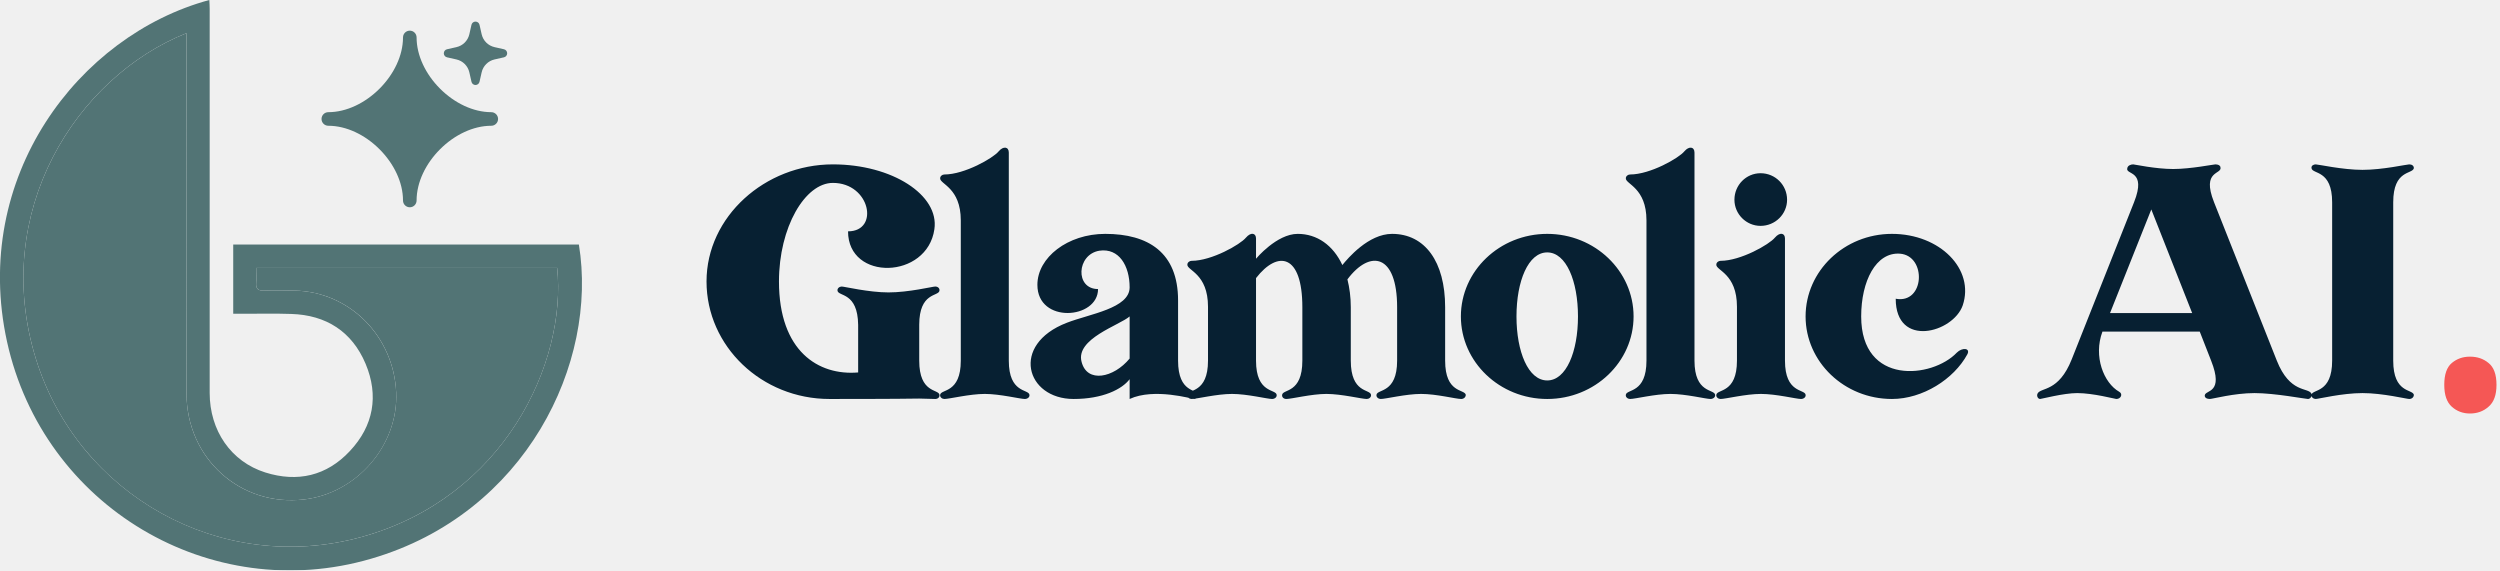
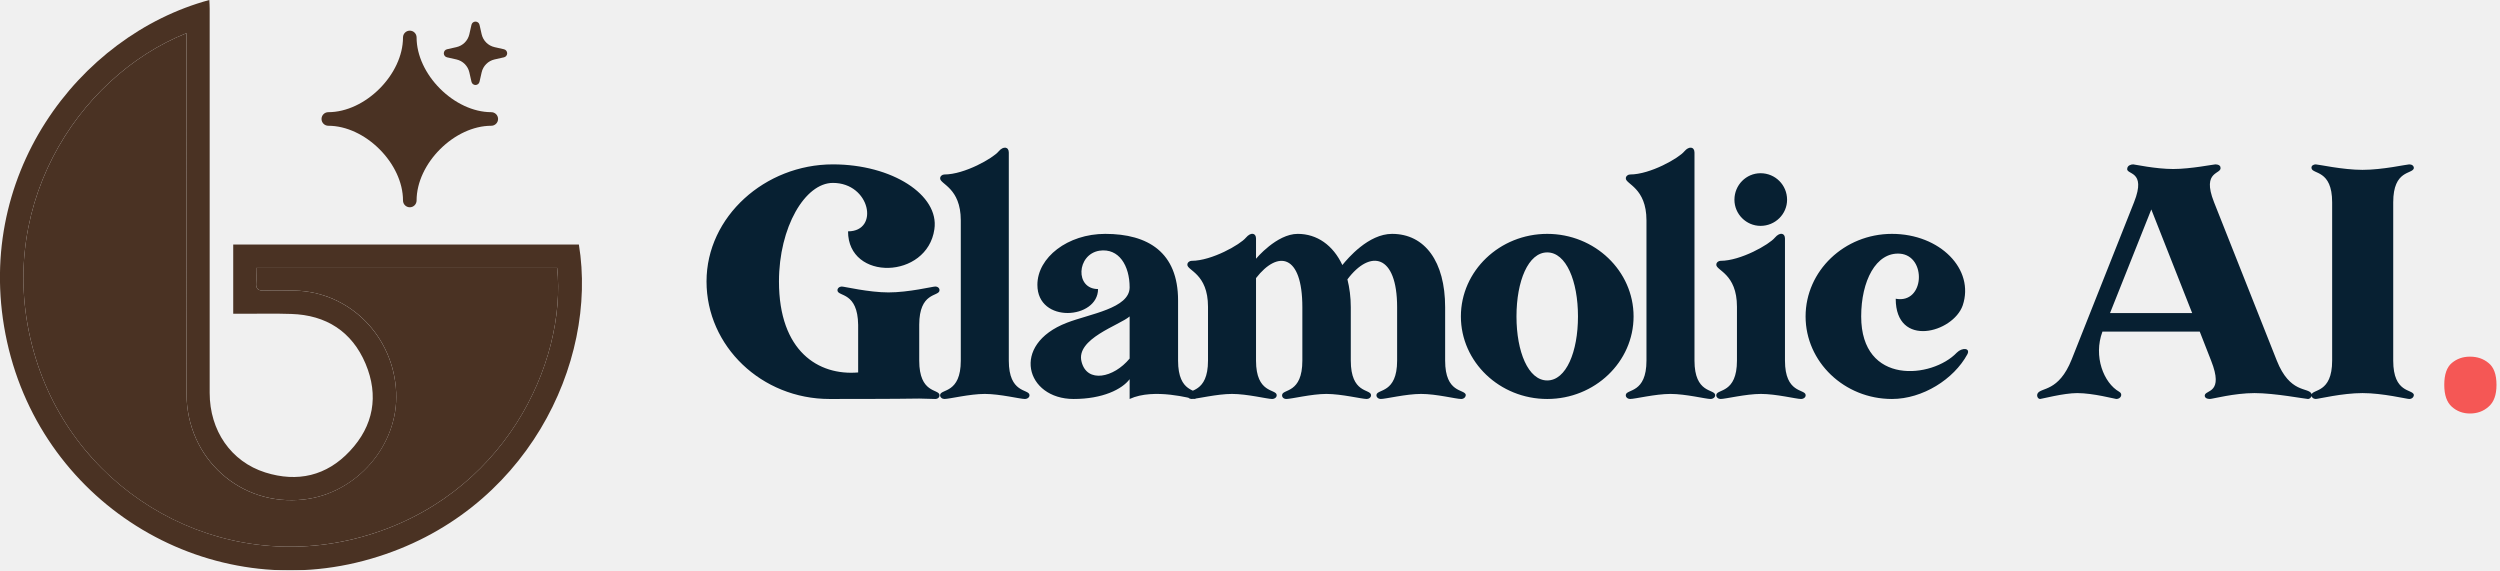
<svg xmlns="http://www.w3.org/2000/svg" width="184" height="42" viewBox="0 0 184 42" fill="none">
  <path d="M179.898 28.326C179.898 27.561 180.084 27.024 180.456 26.714C180.828 26.404 181.272 26.249 181.789 26.249C182.326 26.249 182.781 26.404 183.153 26.714C183.546 27.024 183.742 27.561 183.742 28.326C183.742 29.07 183.546 29.607 183.153 29.938C182.781 30.269 182.326 30.434 181.789 30.434C181.272 30.434 180.828 30.269 180.456 29.938C180.084 29.607 179.898 29.07 179.898 28.326Z" fill="#F55755" />
  <path d="M69.143 21.398C69.081 21.832 67.655 21.491 67.655 23.909V26.544C67.655 28.962 69.081 28.621 69.143 29.055C69.174 29.241 69.019 29.365 68.833 29.365C68.74 29.365 67.655 29.334 67.655 29.334C65.919 29.365 61.889 29.365 61.052 29.365C56.061 29.365 52 25.49 52 20.716C52 15.942 56.309 12.098 61.3 12.098C65.671 12.098 69.143 14.361 68.771 16.872C68.244 20.561 62.416 20.716 62.416 17.027C64.741 17.027 64.059 13.462 61.3 13.462C59.254 13.462 57.332 16.717 57.332 20.716C57.332 25.862 60.246 27.66 63.16 27.412V23.909C63.129 21.491 61.703 21.832 61.641 21.398C61.61 21.212 61.796 21.088 61.951 21.088C62.137 21.088 63.935 21.522 65.392 21.522C66.88 21.522 68.647 21.088 68.833 21.088C69.019 21.088 69.174 21.212 69.143 21.398ZM74.248 26.544C74.248 28.962 75.705 28.621 75.767 29.055C75.798 29.241 75.612 29.365 75.426 29.365C75.085 29.365 73.597 28.993 72.481 28.993C71.365 28.993 69.877 29.365 69.505 29.365C69.35 29.365 69.164 29.241 69.195 29.055C69.257 28.621 70.714 28.962 70.714 26.544V16.221C70.714 13.803 69.164 13.555 69.195 13.121C69.195 12.966 69.35 12.842 69.505 12.842C70.993 12.842 73.101 11.633 73.504 11.137C73.845 10.734 74.248 10.796 74.248 11.23V26.544ZM88.194 29.055C88.225 29.241 88.038 29.365 87.883 29.365C87.76 29.365 84.939 28.528 83.141 29.365V27.908C82.582 28.652 81.156 29.365 79.017 29.365C75.514 29.365 74.337 25.366 78.522 23.754C80.195 23.103 83.141 22.7 83.141 21.15C83.141 19.569 82.365 18.236 80.909 18.453C79.234 18.732 79.111 21.274 80.816 21.274C80.816 23.506 76.352 23.847 76.352 20.964C76.352 18.949 78.584 17.213 81.343 17.213C84.504 17.213 86.706 18.577 86.706 22.111V26.544C86.706 28.962 88.132 28.621 88.194 29.055ZM83.141 26.389V23.289C82.397 23.94 79.141 24.932 79.606 26.637C80.01 28.218 81.963 27.815 83.141 26.389ZM106.362 26.544C106.362 28.962 107.788 28.621 107.881 29.055C107.881 29.241 107.726 29.365 107.54 29.365C107.168 29.365 105.711 28.993 104.595 28.993C103.479 28.993 101.991 29.365 101.619 29.365C101.464 29.365 101.278 29.241 101.309 29.055C101.371 28.621 102.828 28.962 102.828 26.544V22.607C102.828 18.701 100.844 18.329 99.17 20.561C99.325 21.181 99.418 21.863 99.418 22.607V26.544C99.418 28.962 100.844 28.621 100.906 29.055C100.937 29.241 100.751 29.365 100.596 29.365C100.224 29.365 98.736 28.993 97.62 28.993C96.535 28.993 95.047 29.365 94.675 29.365C94.489 29.365 94.334 29.241 94.365 29.055C94.427 28.621 95.853 28.962 95.853 26.544V22.607C95.853 18.701 94.055 18.391 92.443 20.468V26.544C92.443 28.962 93.9 28.621 93.962 29.055C93.993 29.241 93.807 29.365 93.621 29.365C93.28 29.365 91.792 28.993 90.676 28.993C89.56 28.993 88.072 29.365 87.7 29.365C87.545 29.365 87.359 29.241 87.39 29.055C87.452 28.621 88.909 28.962 88.909 26.544V22.576C88.909 20.127 87.359 19.91 87.39 19.476C87.39 19.321 87.545 19.197 87.7 19.197C89.188 19.197 91.296 17.988 91.699 17.492C92.071 17.058 92.443 17.151 92.443 17.554V19.042C92.443 19.042 93.962 17.213 95.512 17.213C96.938 17.213 98.116 18.05 98.798 19.507C99.201 19.011 100.72 17.213 102.456 17.213C104.874 17.213 106.362 19.259 106.362 22.607V26.544ZM113.876 17.213C117.379 17.213 120.231 19.941 120.231 23.289C120.231 26.637 117.379 29.365 113.876 29.365C110.373 29.365 107.521 26.637 107.521 23.289C107.521 19.941 110.373 17.213 113.876 17.213ZM113.876 28.001C115.271 28.001 116.139 25.893 116.139 23.289C116.139 20.685 115.271 18.577 113.876 18.577C112.481 18.577 111.613 20.685 111.613 23.289C111.613 25.893 112.481 28.001 113.876 28.001ZM124.714 26.544C124.714 28.962 126.171 28.621 126.233 29.055C126.264 29.241 126.078 29.365 125.892 29.365C125.551 29.365 124.063 28.993 122.947 28.993C121.831 28.993 120.343 29.365 119.971 29.365C119.816 29.365 119.63 29.241 119.661 29.055C119.723 28.621 121.18 28.962 121.18 26.544V16.221C121.18 13.803 119.63 13.555 119.661 13.121C119.661 12.966 119.816 12.842 119.971 12.842C121.459 12.842 123.567 11.633 123.97 11.137C124.311 10.734 124.714 10.796 124.714 11.23V26.544ZM132.552 29.365C132.211 29.365 130.723 28.993 129.607 28.993C128.491 28.993 127.003 29.365 126.631 29.365C126.476 29.365 126.29 29.241 126.321 29.055C126.383 28.621 127.84 28.962 127.84 26.544V22.576C127.84 20.127 126.29 19.91 126.321 19.476C126.321 19.321 126.476 19.197 126.631 19.197C128.119 19.197 130.227 17.988 130.63 17.492C131.002 17.058 131.374 17.151 131.374 17.554V26.544C131.374 28.962 132.831 28.621 132.893 29.055C132.924 29.241 132.738 29.365 132.552 29.365ZM129.576 16.624C128.522 16.624 127.654 15.756 127.654 14.702C127.654 13.617 128.522 12.749 129.576 12.749C130.661 12.749 131.529 13.617 131.529 14.702C131.529 15.756 130.661 16.624 129.576 16.624ZM144.02 25.955C144.423 25.552 145.043 25.614 144.795 26.079C143.803 27.908 141.509 29.365 139.246 29.365C135.743 29.365 132.891 26.637 132.891 23.289C132.891 19.941 135.743 17.213 139.246 17.213C142.78 17.213 145.353 19.817 144.454 22.483C143.741 24.498 139.525 25.645 139.525 21.987C141.664 22.39 141.819 18.825 139.835 18.67C138.068 18.546 136.983 20.685 136.983 23.289C136.983 28.404 142.222 27.846 144.02 25.955ZM167.574 26.544C168.535 28.962 169.868 28.497 170.116 28.962C170.209 29.117 170.054 29.365 169.868 29.365C169.682 29.365 167.419 28.931 165.931 28.931C164.443 28.931 162.831 29.365 162.645 29.365C162.428 29.365 162.242 29.272 162.273 29.086C162.335 28.683 163.699 28.962 162.738 26.544L161.901 24.405H154.74C154.058 26.234 154.833 28.187 155.98 28.838C156.259 28.993 156.104 29.365 155.763 29.365C155.67 29.365 154.058 28.931 152.88 28.931C151.888 28.931 150.245 29.365 150.152 29.365C149.997 29.365 149.873 29.148 149.966 28.962C150.214 28.497 151.516 28.869 152.477 26.451L157.065 14.888C158.026 12.47 156.414 12.904 156.569 12.377C156.6 12.191 156.817 12.098 157.003 12.098C157.096 12.098 158.646 12.439 159.948 12.439C161.219 12.439 162.924 12.098 163.048 12.098C163.234 12.098 163.389 12.16 163.42 12.284C163.606 12.873 161.994 12.47 162.955 14.888L167.574 26.544ZM155.298 23.041H161.343L158.336 15.415L155.298 23.041ZM177.66 12.377C177.567 12.842 176.141 12.47 176.141 14.888V26.544C176.141 28.962 177.567 28.621 177.66 29.055C177.66 29.241 177.505 29.365 177.319 29.365C177.133 29.365 175.366 28.931 173.878 28.931C172.39 28.931 170.623 29.365 170.437 29.365C170.282 29.365 170.096 29.241 170.127 29.055C170.189 28.621 171.646 28.962 171.646 26.544V14.888C171.646 12.47 170.189 12.842 170.127 12.377C170.096 12.191 170.282 12.098 170.437 12.098C170.623 12.098 172.421 12.501 173.878 12.501C175.366 12.501 177.133 12.098 177.319 12.098C177.505 12.098 177.66 12.191 177.66 12.377Z" fill="#072032" />
  <mask id="mask0_4503_1212" style="mask-type:luminance" maskUnits="userSpaceOnUse" x="0" y="0" width="43" height="42">
    <path d="M42.913 0H0V42H42.913V0Z" fill="white" />
  </mask>
  <g mask="url(#mask0_4503_1212)">
    <mask id="mask1_4503_1212" style="mask-type:luminance" maskUnits="userSpaceOnUse" x="0" y="0" width="43" height="42">
      <path d="M42.846 0H0V41.987H42.846V0Z" fill="white" />
    </mask>
    <g mask="url(#mask1_4503_1212)">
-       <path d="M17.165 23.093C17.165 21.36 17.165 19.707 17.165 18C25.668 18 34.144 18 42.606 18C44.032 26.693 38.728 37.8 27.32 41.12C15.486 44.587 3.198 37.28 0.52 25.16C-2.146 13.053 5.757 2.613 15.406 0C15.419 0.227 15.432 0.44 15.432 0.653C15.432 10.08 15.432 19.493 15.432 28.92C15.432 31.68 16.992 33.973 19.524 34.773C21.896 35.52 24.042 35.027 25.748 33.2C27.493 31.347 27.893 29.12 26.907 26.773C25.907 24.4 24.002 23.187 21.443 23.107C20.27 23.067 19.084 23.093 17.911 23.093C17.685 23.093 17.445 23.093 17.165 23.093ZM13.727 2.44C5.597 5.68 -0.707 15.613 2.639 26.4C5.744 36.427 16.259 42.36 26.561 39.533C37.115 36.653 41.727 26.667 41.007 19.72C33.651 19.72 26.281 19.72 18.858 19.72C18.858 20.107 18.884 20.467 18.858 20.813C18.818 21.267 19.004 21.4 19.431 21.387C20.19 21.36 20.937 21.373 21.696 21.387C25.734 21.48 28.973 24.747 29.159 28.88C29.333 32.747 26.281 36.307 22.376 36.76C17.711 37.307 13.74 33.747 13.727 28.973C13.713 20.44 13.727 11.907 13.727 3.373C13.727 3.093 13.727 2.813 13.727 2.44Z" fill="#527475" />
-       <path d="M13.726 2.44C13.726 2.813 13.726 3.093 13.726 3.373C13.726 11.907 13.713 20.44 13.726 28.973C13.74 33.747 17.698 37.307 22.376 36.76C26.267 36.307 29.332 32.747 29.159 28.88C28.972 24.733 25.734 21.48 21.696 21.387C20.936 21.373 20.19 21.36 19.43 21.387C19.004 21.4 18.817 21.267 18.857 20.813C18.884 20.467 18.857 20.107 18.857 19.72C26.294 19.72 33.65 19.72 41.007 19.72C41.726 26.68 37.115 36.653 26.56 39.533C16.245 42.36 5.743 36.427 2.638 26.4C-0.707 15.613 5.597 5.68 13.726 2.44Z" fill="#527475" />
-       <path d="M30.161 2.256C30.437 2.256 30.661 2.48 30.661 2.756C30.661 4.093 31.334 5.472 32.389 6.527C33.443 7.582 34.822 8.256 36.158 8.256C36.434 8.256 36.658 8.48 36.658 8.756C36.658 9.032 36.434 9.256 36.158 9.256C34.822 9.256 33.443 9.93 32.389 10.984C31.334 12.039 30.661 13.418 30.661 14.756C30.661 15.032 30.437 15.256 30.161 15.256C29.885 15.256 29.661 15.032 29.661 14.756C29.661 13.418 28.988 12.039 27.933 10.984C26.879 9.93 25.501 9.256 24.164 9.256C23.888 9.256 23.664 9.032 23.664 8.756C23.664 8.48 23.888 8.256 24.164 8.256C25.501 8.256 26.879 7.582 27.933 6.527C28.988 5.472 29.661 4.093 29.661 2.756C29.661 2.48 29.885 2.256 30.161 2.256Z" fill="#527475" />
-       <path d="M34.996 1.589C35.139 1.589 35.262 1.687 35.293 1.826L35.449 2.52C35.556 2.993 35.925 3.363 36.398 3.469L37.091 3.625C37.23 3.657 37.328 3.78 37.328 3.922C37.328 4.065 37.23 4.188 37.091 4.219L36.398 4.375C35.925 4.482 35.556 4.852 35.449 5.325L35.293 6.018C35.262 6.157 35.139 6.256 34.996 6.256C34.854 6.256 34.731 6.157 34.7 6.018L34.544 5.325C34.437 4.852 34.067 4.482 33.594 4.375L32.901 4.219C32.763 4.188 32.664 4.065 32.664 3.922C32.664 3.78 32.763 3.657 32.901 3.625L33.594 3.469C34.067 3.363 34.437 2.993 34.544 2.52L34.7 1.826C34.731 1.687 34.854 1.589 34.996 1.589Z" fill="#527475" />
+       <path d="M17.165 23.093C17.165 21.36 17.165 19.707 17.165 18C25.668 18 34.144 18 42.606 18C44.032 26.693 38.728 37.8 27.32 41.12C15.486 44.587 3.198 37.28 0.52 25.16C-2.146 13.053 5.757 2.613 15.406 0C15.419 0.227 15.432 0.44 15.432 0.653C15.432 10.08 15.432 19.493 15.432 28.92C15.432 31.68 16.992 33.973 19.524 34.773C21.896 35.52 24.042 35.027 25.748 33.2C27.493 31.347 27.893 29.12 26.907 26.773C25.907 24.4 24.002 23.187 21.443 23.107C20.27 23.067 19.084 23.093 17.911 23.093C17.685 23.093 17.445 23.093 17.165 23.093ZM13.727 2.44C5.597 5.68 -0.707 15.613 2.639 26.4C5.744 36.427 16.259 42.36 26.561 39.533C37.115 36.653 41.727 26.667 41.007 19.72C33.651 19.72 26.281 19.72 18.858 19.72C18.858 20.107 18.884 20.467 18.858 20.813C18.818 21.267 19.004 21.4 19.431 21.387C20.19 21.36 20.937 21.373 21.696 21.387C25.734 21.48 28.973 24.747 29.159 28.88C29.333 32.747 26.281 36.307 22.376 36.76C17.711 37.307 13.74 33.747 13.727 28.973C13.713 20.44 13.727 11.907 13.727 3.373C13.727 3.093 13.727 2.813 13.727 2.44Z" fill="#4A3223" />
+       <path d="M13.726 2.44C13.726 2.813 13.726 3.093 13.726 3.373C13.726 11.907 13.713 20.44 13.726 28.973C13.74 33.747 17.698 37.307 22.376 36.76C26.267 36.307 29.332 32.747 29.159 28.88C28.972 24.733 25.734 21.48 21.696 21.387C20.936 21.373 20.19 21.36 19.43 21.387C19.004 21.4 18.817 21.267 18.857 20.813C18.884 20.467 18.857 20.107 18.857 19.72C26.294 19.72 33.65 19.72 41.007 19.72C41.726 26.68 37.115 36.653 26.56 39.533C16.245 42.36 5.743 36.427 2.638 26.4C-0.707 15.613 5.597 5.68 13.726 2.44Z" fill="#4A3223" />
+       <path d="M30.161 2.256C30.437 2.256 30.661 2.48 30.661 2.756C30.661 4.093 31.334 5.472 32.389 6.527C33.443 7.582 34.822 8.256 36.158 8.256C36.434 8.256 36.658 8.48 36.658 8.756C36.658 9.032 36.434 9.256 36.158 9.256C34.822 9.256 33.443 9.93 32.389 10.984C31.334 12.039 30.661 13.418 30.661 14.756C30.661 15.032 30.437 15.256 30.161 15.256C29.885 15.256 29.661 15.032 29.661 14.756C29.661 13.418 28.988 12.039 27.933 10.984C26.879 9.93 25.501 9.256 24.164 9.256C23.888 9.256 23.664 9.032 23.664 8.756C23.664 8.48 23.888 8.256 24.164 8.256C25.501 8.256 26.879 7.582 27.933 6.527C28.988 5.472 29.661 4.093 29.661 2.756C29.661 2.48 29.885 2.256 30.161 2.256Z" fill="#4A3223" />
+       <path d="M34.996 1.589C35.139 1.589 35.262 1.687 35.293 1.826L35.449 2.52C35.556 2.993 35.925 3.363 36.398 3.469L37.091 3.625C37.23 3.657 37.328 3.78 37.328 3.922C37.328 4.065 37.23 4.188 37.091 4.219L36.398 4.375C35.925 4.482 35.556 4.852 35.449 5.325L35.293 6.018C35.262 6.157 35.139 6.256 34.996 6.256C34.854 6.256 34.731 6.157 34.7 6.018L34.544 5.325C34.437 4.852 34.067 4.482 33.594 4.375L32.901 4.219C32.763 4.188 32.664 4.065 32.664 3.922C32.664 3.78 32.763 3.657 32.901 3.625L33.594 3.469C34.067 3.363 34.437 2.993 34.544 2.52L34.7 1.826C34.731 1.687 34.854 1.589 34.996 1.589Z" fill="#4A3223" />
    </g>
  </g>
</svg>
